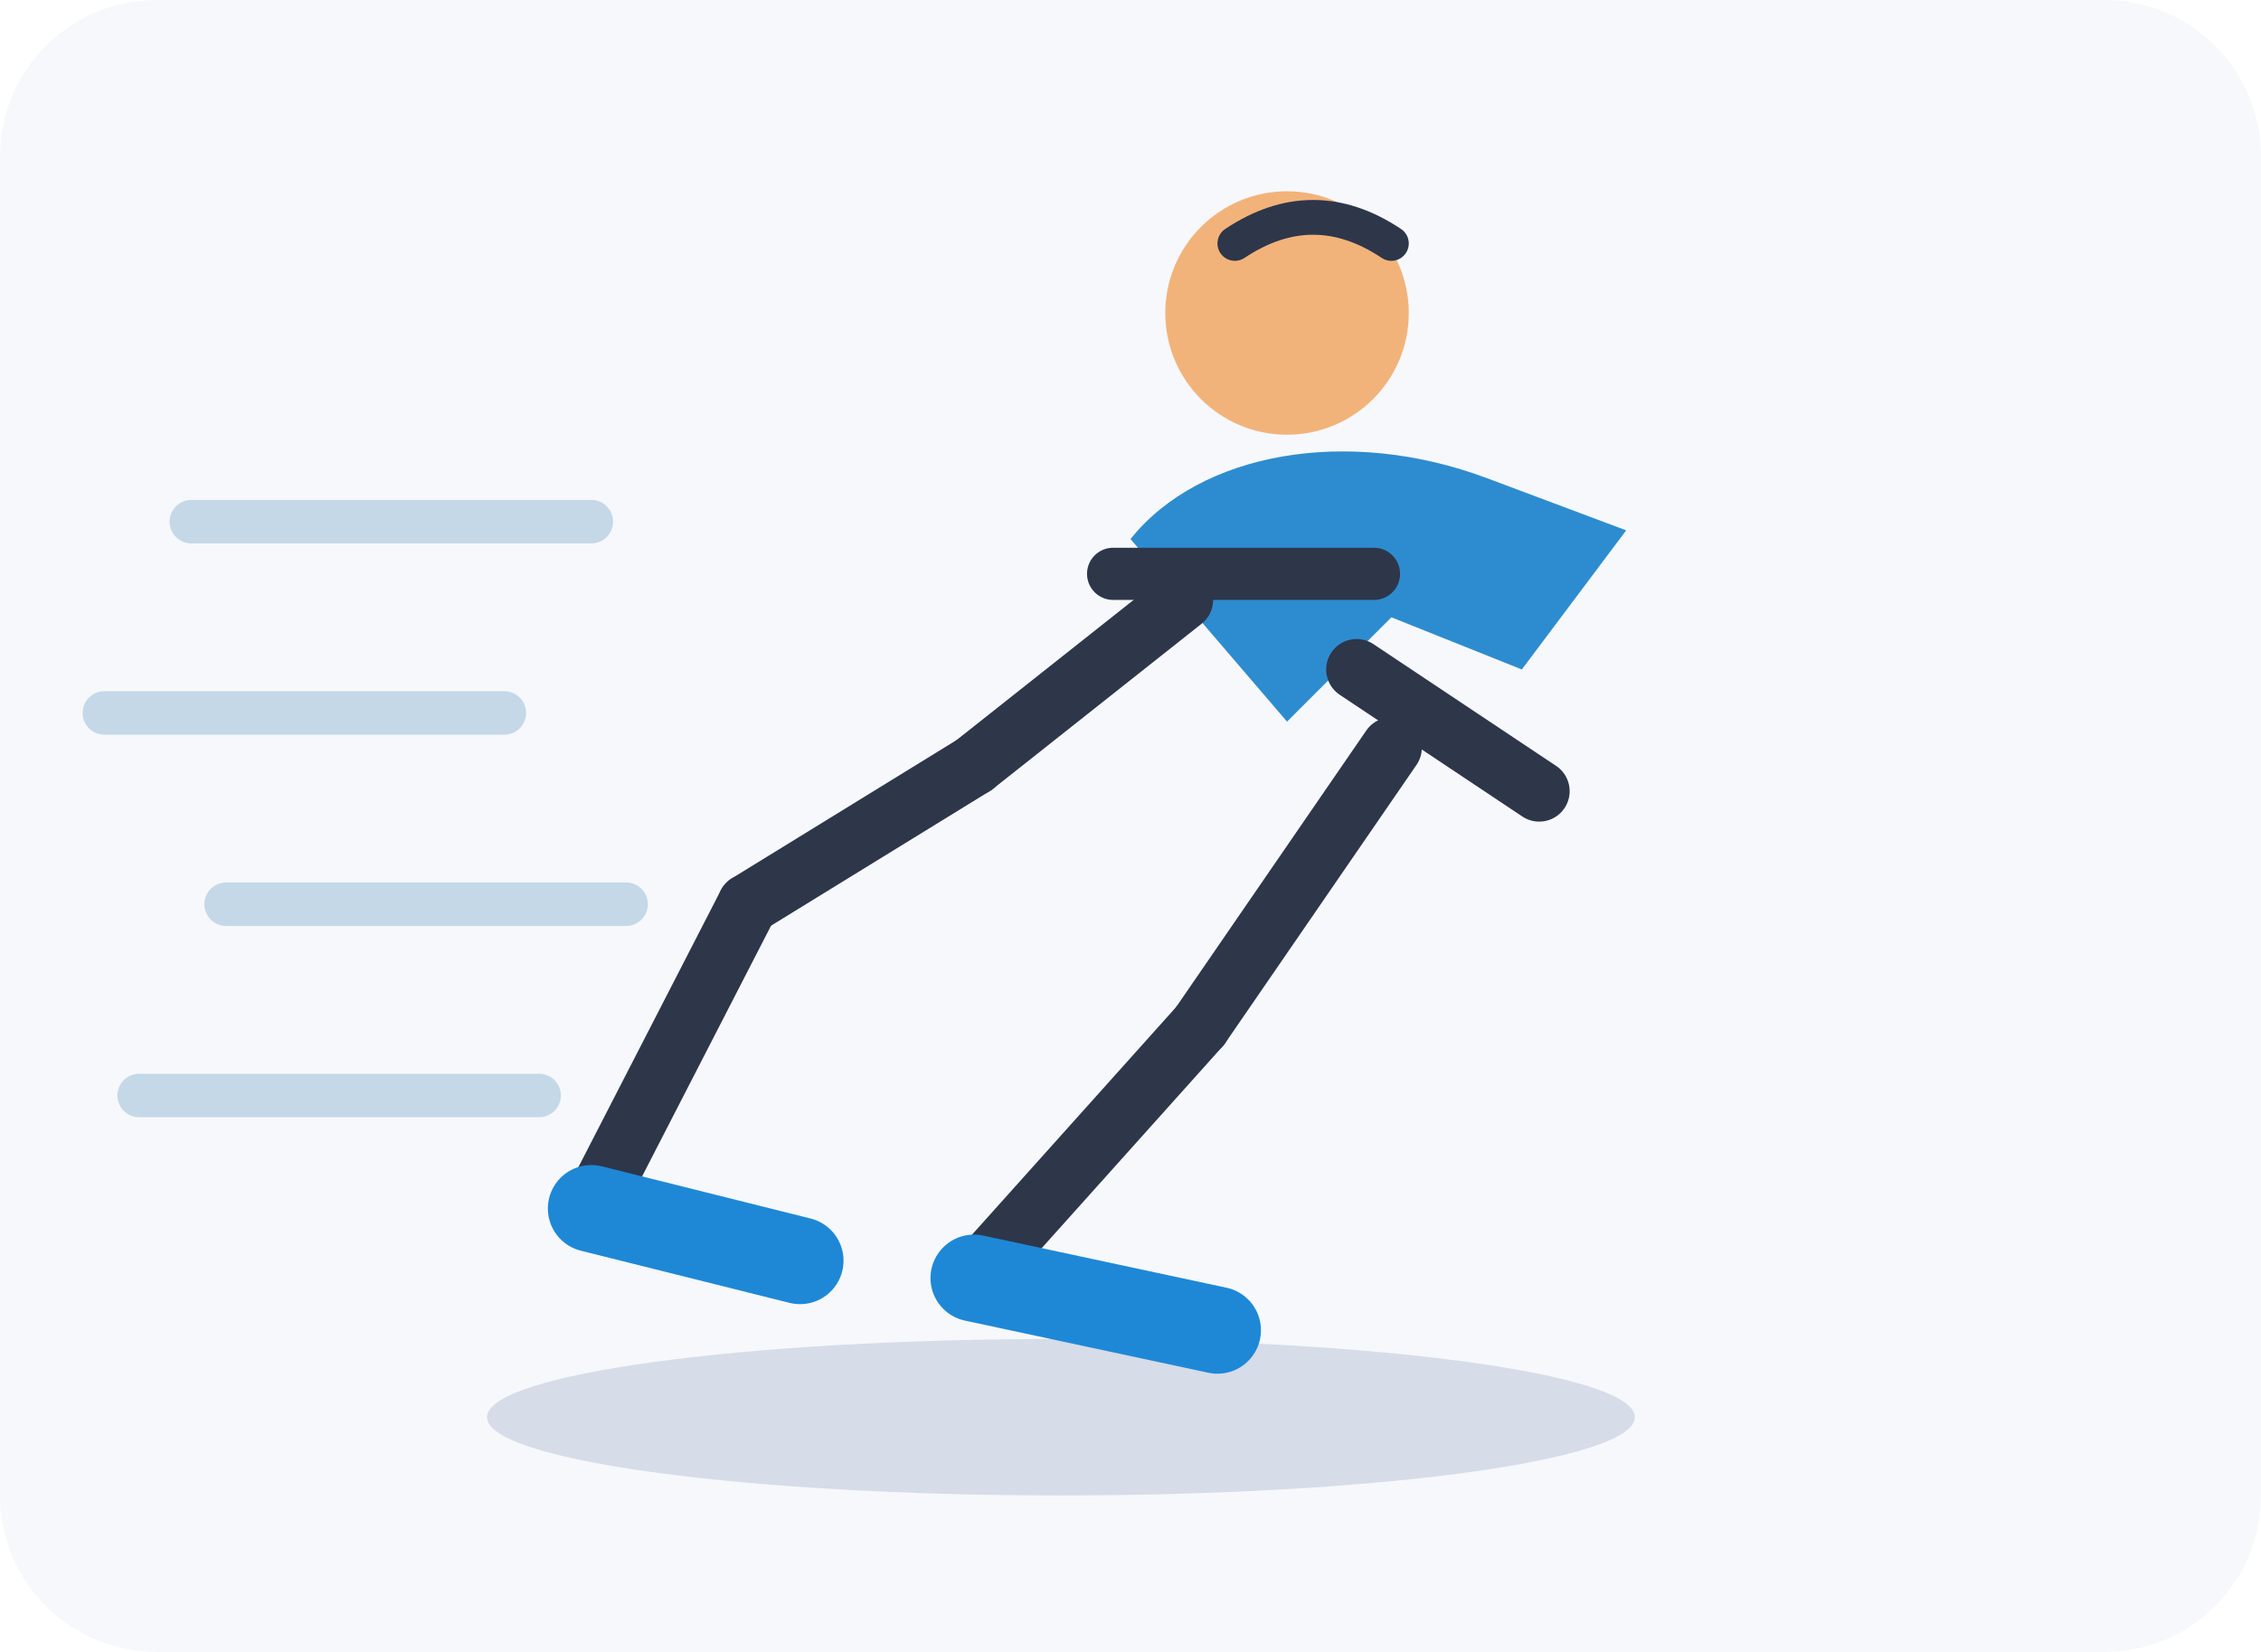
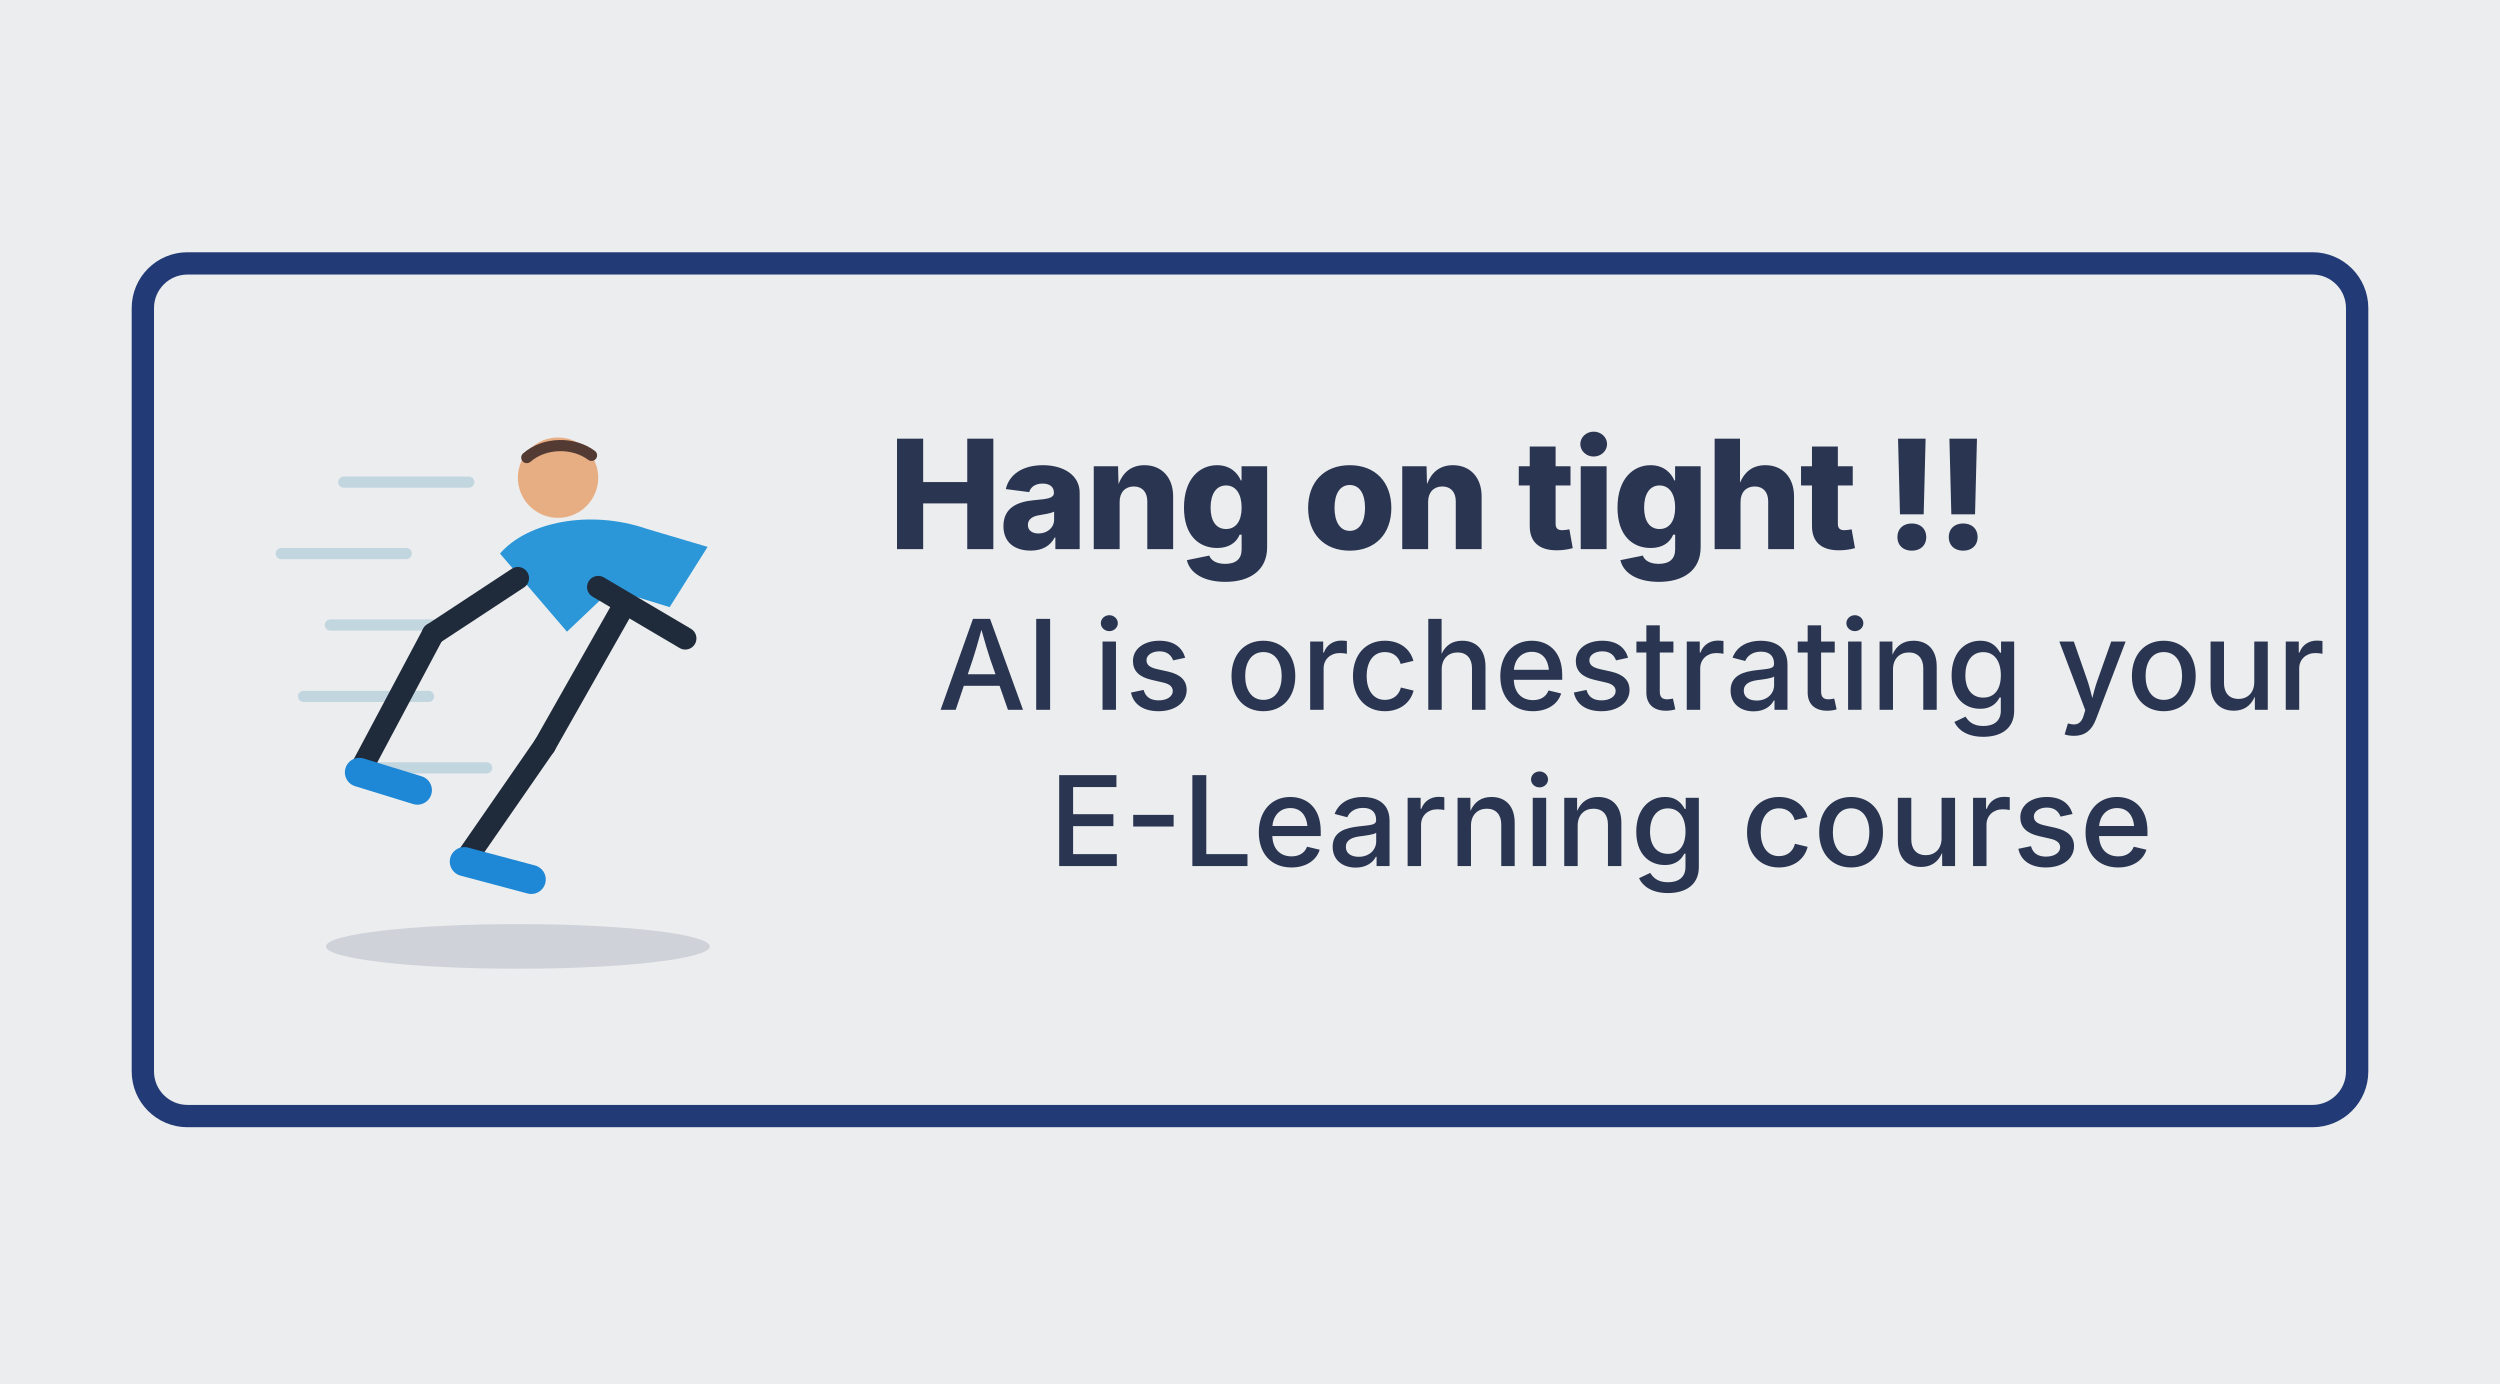
- <svg xmlns="http://www.w3.org/2000/svg" width="260" height="190" viewBox="0 0 260 190" fill="none">
-   <rect width="260" height="190" rx="18" fill="#F6F8FB" />
-   <g opacity="0.55" stroke="#9DBED9" stroke-width="5" stroke-linecap="round">
-     <line x1="22" y1="60" x2="68" y2="60" />
-     <line x1="12" y1="82" x2="58" y2="82" />
-     <line x1="26" y1="104" x2="72" y2="104" />
-     <line x1="16" y1="126" x2="62" y2="126" />
+ <svg xmlns="http://www.w3.org/2000/svg" width="1120" height="620" viewBox="0 0 1120 620" fill="none" role="img" aria-labelledby="title desc">
+   <rect width="1120" height="620" fill="#ECEDEE" />
+   <rect x="64" y="118" width="992" height="382" rx="20" fill="#ECEDEE" stroke="#223B76" stroke-width="10" />
+   <g opacity="0.48" stroke="#95BCD2" stroke-width="5" stroke-linecap="round">
+     <line x1="154" y1="216" x2="210" y2="216" />
+     <line x1="126" y1="248" x2="182" y2="248" />
+     <line x1="148" y1="280" x2="204" y2="280" />
+     <line x1="136" y1="312" x2="192" y2="312" />
+     <line x1="162" y1="344" x2="218" y2="344" />
  </g>
-   <ellipse cx="122" cy="163" rx="66" ry="9" fill="#D6DCE8" />
-   <circle cx="148" cy="36" r="14" fill="#F2B37A" />
-   <path d="M142 28C148 24 154 24 160 28" stroke="#2E364A" stroke-width="4" stroke-linecap="round" />
-   <path d="M130 62C138 52 155 49 171 55L187 61L175 77L160 71L148 83L130 62Z" fill="#2D8CCF" />
-   <path d="M156 77L177 91" stroke="#2E364A" stroke-width="7" stroke-linecap="round" />
-   <path d="M136 69L112 88" stroke="#2E364A" stroke-width="7" stroke-linecap="round" />
-   <path d="M112 88L86 104" stroke="#2E364A" stroke-width="7" stroke-linecap="round" />
-   <path d="M86 104L68 139" stroke="#2E364A" stroke-width="7" stroke-linecap="round" />
-   <path d="M160 86L138 118" stroke="#2E364A" stroke-width="7" stroke-linecap="round" />
-   <path d="M138 118L112 147" stroke="#2E364A" stroke-width="7" stroke-linecap="round" />
-   <path d="M68 139L92 145" stroke="#1E88D7" stroke-width="10" stroke-linecap="round" />
-   <path d="M112 147L140 153" stroke="#1E88D7" stroke-width="10" stroke-linecap="round" />
-   <path d="M128 66L158 66" stroke="#2E364A" stroke-width="6" stroke-linecap="round" />
+   <ellipse cx="232" cy="424" rx="86" ry="10" fill="#CFD3D9" />
+   <circle cx="250" cy="214" r="18" fill="#E8AE83" />
+   <path d="M236 205C244 198 257 198 265 204" stroke="#533A33" stroke-width="5" stroke-linecap="round" />
+   <path d="M224 248C236 234 264 228 290 237L317 245L300 272L274 264L254 283L224 248Z" fill="#2B97D8" />
+   <path d="M268 263L307 286" stroke="#1F2A3A" stroke-width="10" stroke-linecap="round" />
+   <path d="M232 259L194 284" stroke="#1F2A3A" stroke-width="10" stroke-linecap="round" />
+   <path d="M194 284L161 346" stroke="#1F2A3A" stroke-width="10" stroke-linecap="round" />
+   <path d="M278 274L244 334" stroke="#1F2A3A" stroke-width="10" stroke-linecap="round" />
+   <path d="M244 334L208 386" stroke="#1F2A3A" stroke-width="10" stroke-linecap="round" />
+   <path d="M161 346L187 354" stroke="#1E88D7" stroke-width="13" stroke-linecap="round" />
+   <path d="M208 386L238 394" stroke="#1E88D7" stroke-width="13" stroke-linecap="round" />
+   <text x="398" y="246" fill="#2A3551" font-family="system-ui, -apple-system, Segoe UI, sans-serif" font-size="68" font-weight="800" letter-spacing="-0.02em">Hang on tight !!</text>
+   <text x="420" y="318" fill="#2A3551" font-family="system-ui, -apple-system, Segoe UI, sans-serif" font-size="56" font-weight="500">AI is orchestrating your</text>
+   <text x="470" y="388" fill="#2A3551" font-family="system-ui, -apple-system, Segoe UI, sans-serif" font-size="56" font-weight="500">E-Learning course</text>
</svg>
